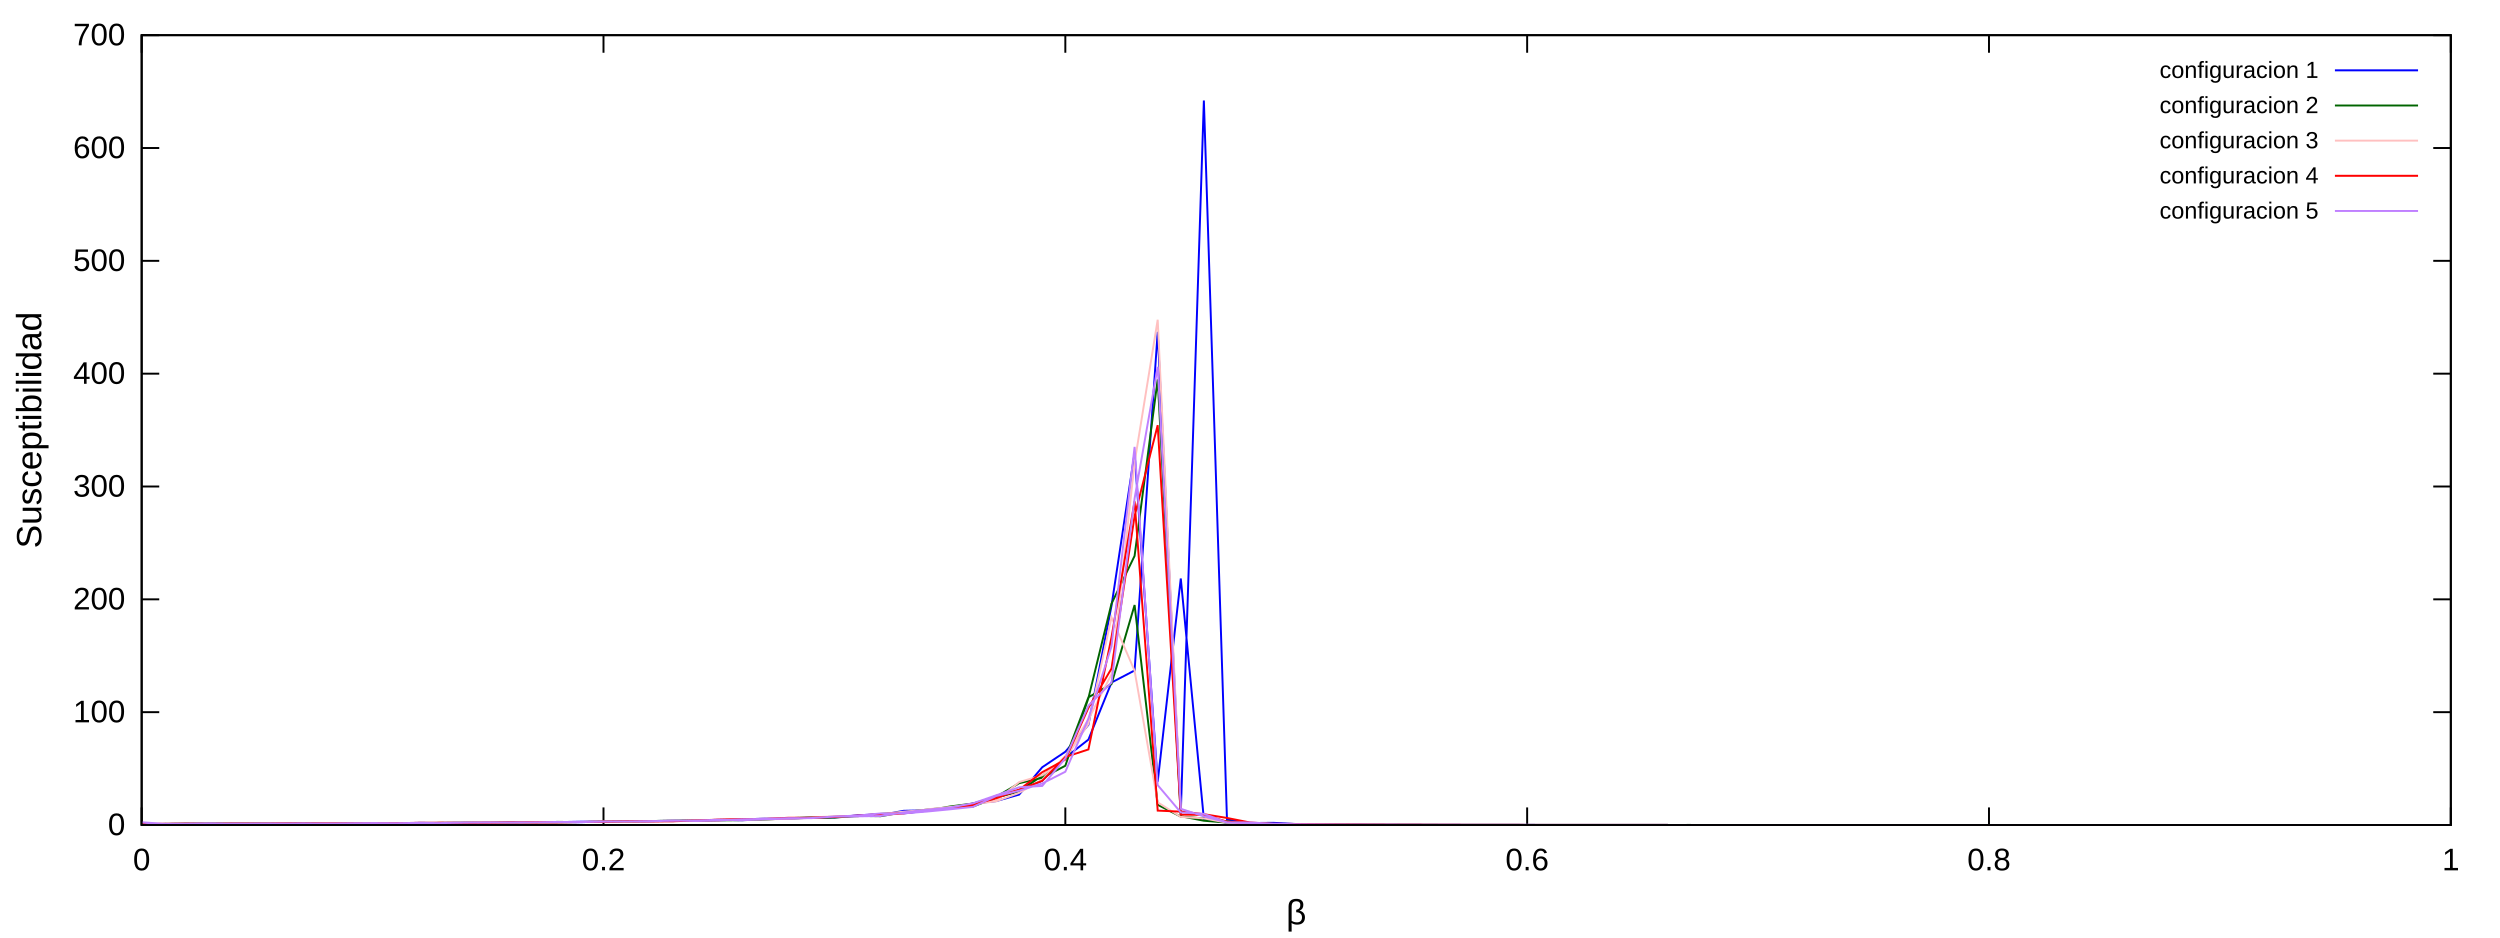
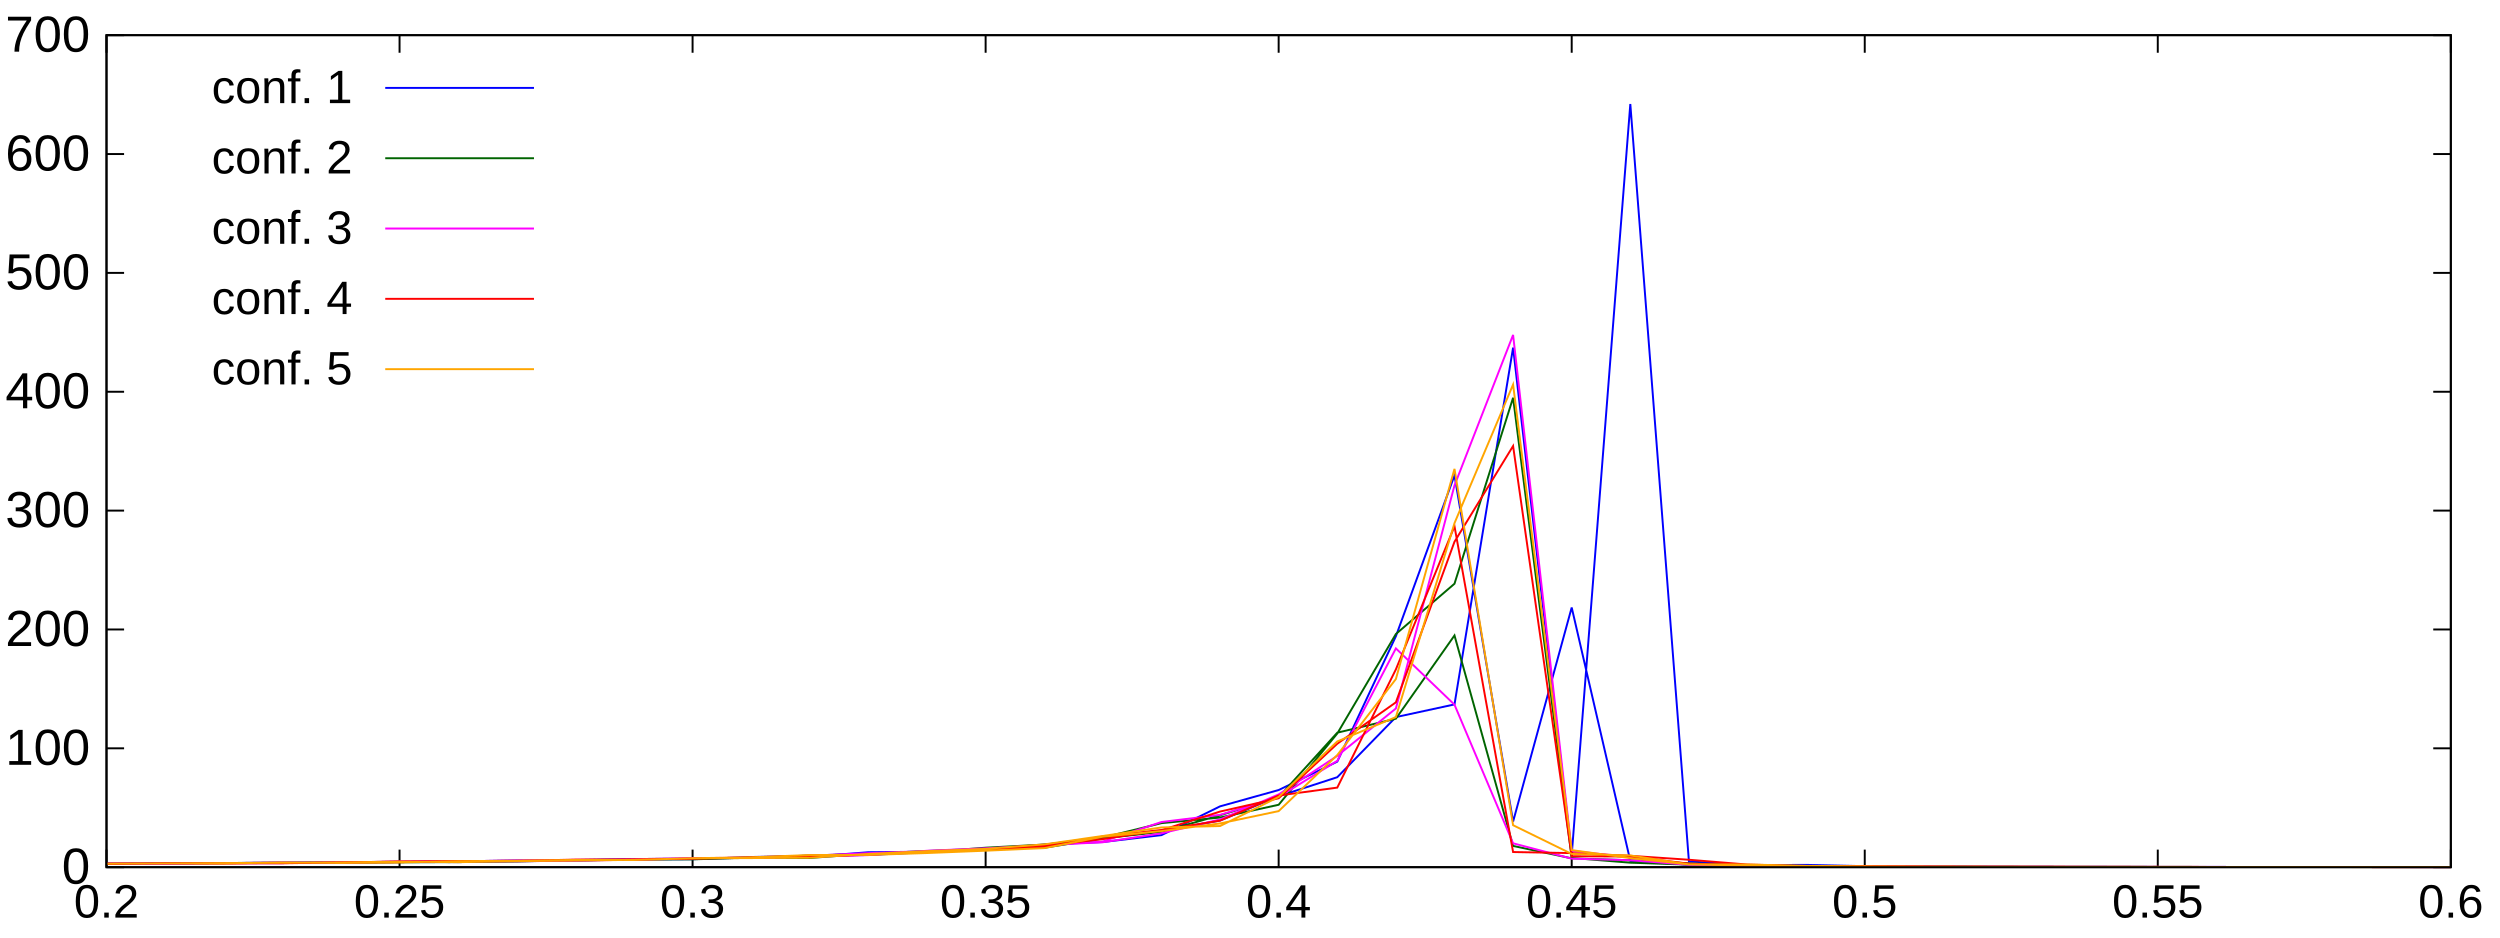
<svg xmlns="http://www.w3.org/2000/svg" xmlns:xlink="http://www.w3.org/1999/xlink" width="1280" height="480" viewBox="0 0 1280 480">
  <g id="gnuplot_canvas">
    <rect x="0" y="0" width="1280" height="480" fill="none" />
    <defs>
      <circle id="gpDot" r="0.5" stroke-width="0.5" stroke="currentColor" />
      <path id="gpPt0" stroke-width="0.222" stroke="currentColor" d="M-1,0 h2 M0,-1 v2" />
      <path id="gpPt1" stroke-width="0.222" stroke="currentColor" d="M-1,-1 L1,1 M1,-1 L-1,1" />
      <path id="gpPt2" stroke-width="0.222" stroke="currentColor" d="M-1,0 L1,0 M0,-1 L0,1 M-1,-1 L1,1 M-1,1 L1,-1" />
      <rect id="gpPt3" stroke-width="0.222" stroke="currentColor" x="-1" y="-1" width="2" height="2" />
      <rect id="gpPt4" stroke-width="0.222" stroke="currentColor" fill="currentColor" x="-1" y="-1" width="2" height="2" />
      <circle id="gpPt5" stroke-width="0.222" stroke="currentColor" cx="0" cy="0" r="1" />
      <use xlink:href="#gpPt5" id="gpPt6" fill="currentColor" stroke="none" />
      <path id="gpPt7" stroke-width="0.222" stroke="currentColor" d="M0,-1.33 L-1.33,0.67 L1.33,0.67 z" />
      <use xlink:href="#gpPt7" id="gpPt8" fill="currentColor" stroke="none" />
      <use xlink:href="#gpPt7" id="gpPt9" stroke="currentColor" transform="rotate(180)" />
      <use xlink:href="#gpPt9" id="gpPt10" fill="currentColor" stroke="none" />
      <use xlink:href="#gpPt3" id="gpPt11" stroke="currentColor" transform="rotate(45)" />
      <use xlink:href="#gpPt11" id="gpPt12" fill="currentColor" stroke="none" />
      <path id="gpPt13" stroke-width="0.222" stroke="currentColor" d="M0,1.330 L1.265,0.411 L0.782,-1.067 L-0.782,-1.076 L-1.265,0.411 z" />
      <use xlink:href="#gpPt13" id="gpPt14" fill="currentColor" stroke="none" />
      <filter id="textbox" filterUnits="objectBoundingBox" x="0" y="0" height="1" width="1">
        <feFlood flood-color="white" flood-opacity="1" result="bgnd" />
        <feComposite in="SourceGraphic" in2="bgnd" operator="atop" />
      </filter>
      <filter id="greybox" filterUnits="objectBoundingBox" x="0" y="0" height="1" width="1">
        <feFlood flood-color="lightgrey" flood-opacity="1" result="grey" />
        <feComposite in="SourceGraphic" in2="grey" operator="atop" />
      </filter>
    </defs>
    <g fill="none" color="white" stroke="currentColor" stroke-width="1.00" stroke-linecap="butt" stroke-linejoin="miter">
</g>
    <g fill="none" color="black" stroke="currentColor" stroke-width="1.00" stroke-linecap="butt" stroke-linejoin="miter">
-       <path stroke="black" d="M72.53,422.40 L81.53,422.40 M1254.82,422.40 L1245.82,422.40  " />
-       <g transform="translate(64.14,427.60)" stroke="none" fill="black" font-family="Arial" font-size="16.00" text-anchor="end">
+       <path stroke="black" d="M54.53,444.00 L63.53,444.00 M1254.82,444.00 L1245.82,444.00  " />
+       <g transform="translate(46.14,452.45)" stroke="none" fill="black" font-family="Arial" font-size="26.00" text-anchor="end">
        <text>
          <tspan font-family="Arial"> 0</tspan>
        </text>
      </g>
    </g>
    <g fill="none" color="black" stroke="currentColor" stroke-width="1.00" stroke-linecap="butt" stroke-linejoin="miter">
-       <path stroke="black" d="M72.53,364.63 L81.53,364.63 M1254.82,364.63 L1245.82,364.63  " />
-       <g transform="translate(64.14,369.83)" stroke="none" fill="black" font-family="Arial" font-size="16.00" text-anchor="end">
+       <path stroke="black" d="M54.53,383.14 L63.53,383.14 M1254.82,383.14 L1245.82,383.14  " />
+       <g transform="translate(46.14,391.59)" stroke="none" fill="black" font-family="Arial" font-size="26.00" text-anchor="end">
        <text>
          <tspan font-family="Arial"> 100</tspan>
        </text>
      </g>
    </g>
    <g fill="none" color="black" stroke="currentColor" stroke-width="1.00" stroke-linecap="butt" stroke-linejoin="miter">
-       <path stroke="black" d="M72.53,306.86 L81.53,306.86 M1254.82,306.86 L1245.82,306.86  " />
-       <g transform="translate(64.14,312.06)" stroke="none" fill="black" font-family="Arial" font-size="16.00" text-anchor="end">
+       <path stroke="black" d="M54.53,322.29 L63.53,322.29 M1254.82,322.29 L1245.82,322.29  " />
+       <g transform="translate(46.14,330.74)" stroke="none" fill="black" font-family="Arial" font-size="26.00" text-anchor="end">
        <text>
          <tspan font-family="Arial"> 200</tspan>
        </text>
      </g>
    </g>
    <g fill="none" color="black" stroke="currentColor" stroke-width="1.00" stroke-linecap="butt" stroke-linejoin="miter">
-       <path stroke="black" d="M72.53,249.09 L81.53,249.09 M1254.82,249.09 L1245.82,249.09  " />
-       <g transform="translate(64.14,254.29)" stroke="none" fill="black" font-family="Arial" font-size="16.00" text-anchor="end">
+       <path stroke="black" d="M54.53,261.43 L63.53,261.43 M1254.82,261.43 L1245.82,261.43  " />
+       <g transform="translate(46.14,269.88)" stroke="none" fill="black" font-family="Arial" font-size="26.00" text-anchor="end">
        <text>
          <tspan font-family="Arial"> 300</tspan>
        </text>
      </g>
    </g>
    <g fill="none" color="black" stroke="currentColor" stroke-width="1.00" stroke-linecap="butt" stroke-linejoin="miter">
-       <path stroke="black" d="M72.53,191.32 L81.53,191.32 M1254.82,191.32 L1245.82,191.32  " />
-       <g transform="translate(64.14,196.52)" stroke="none" fill="black" font-family="Arial" font-size="16.00" text-anchor="end">
+       <path stroke="black" d="M54.53,200.58 L63.53,200.58 M1254.82,200.58 L1245.82,200.58  " />
+       <g transform="translate(46.14,209.03)" stroke="none" fill="black" font-family="Arial" font-size="26.00" text-anchor="end">
        <text>
          <tspan font-family="Arial"> 400</tspan>
        </text>
      </g>
    </g>
    <g fill="none" color="black" stroke="currentColor" stroke-width="1.00" stroke-linecap="butt" stroke-linejoin="miter">
-       <path stroke="black" d="M72.53,133.55 L81.53,133.55 M1254.82,133.55 L1245.82,133.55  " />
-       <g transform="translate(64.14,138.75)" stroke="none" fill="black" font-family="Arial" font-size="16.00" text-anchor="end">
+       <path stroke="black" d="M54.53,139.72 L63.53,139.72 M1254.82,139.72 L1245.82,139.72  " />
+       <g transform="translate(46.14,148.17)" stroke="none" fill="black" font-family="Arial" font-size="26.00" text-anchor="end">
        <text>
          <tspan font-family="Arial"> 500</tspan>
        </text>
      </g>
    </g>
    <g fill="none" color="black" stroke="currentColor" stroke-width="1.00" stroke-linecap="butt" stroke-linejoin="miter">
-       <path stroke="black" d="M72.53,75.78 L81.53,75.78 M1254.82,75.78 L1245.82,75.78  " />
-       <g transform="translate(64.14,80.98)" stroke="none" fill="black" font-family="Arial" font-size="16.00" text-anchor="end">
+       <path stroke="black" d="M54.53,78.87 L63.53,78.87 M1254.82,78.87 L1245.82,78.87  " />
+       <g transform="translate(46.14,87.32)" stroke="none" fill="black" font-family="Arial" font-size="26.00" text-anchor="end">
        <text>
          <tspan font-family="Arial"> 600</tspan>
        </text>
      </g>
    </g>
    <g fill="none" color="black" stroke="currentColor" stroke-width="1.00" stroke-linecap="butt" stroke-linejoin="miter">
-       <path stroke="black" d="M72.53,18.01 L81.53,18.01 M1254.82,18.01 L1245.82,18.01  " />
-       <g transform="translate(64.14,23.21)" stroke="none" fill="black" font-family="Arial" font-size="16.00" text-anchor="end">
+       <path stroke="black" d="M54.53,18.01 L63.53,18.01 M1254.82,18.01 L1245.82,18.01  " />
+       <g transform="translate(46.14,26.46)" stroke="none" fill="black" font-family="Arial" font-size="26.00" text-anchor="end">
        <text>
          <tspan font-family="Arial"> 700</tspan>
        </text>
      </g>
    </g>
    <g fill="none" color="black" stroke="currentColor" stroke-width="1.00" stroke-linecap="butt" stroke-linejoin="miter">
-       <path stroke="black" d="M72.53,422.40 L72.53,413.40 M72.53,18.01 L72.53,27.01  " />
-       <g transform="translate(72.53,445.60)" stroke="none" fill="black" font-family="Arial" font-size="16.00" text-anchor="middle">
-         <text>
-           <tspan font-family="Arial"> 0</tspan>
-         </text>
-       </g>
-     </g>
-     <g fill="none" color="black" stroke="currentColor" stroke-width="1.00" stroke-linecap="butt" stroke-linejoin="miter">
-       <path stroke="black" d="M308.99,422.40 L308.99,413.40 M308.99,18.01 L308.99,27.01  " />
-       <g transform="translate(308.99,445.60)" stroke="none" fill="black" font-family="Arial" font-size="16.00" text-anchor="middle">
+       <path stroke="black" d="M54.53,444.00 L54.53,435.00 M54.53,18.01 L54.53,27.01  " />
+       <g transform="translate(54.53,469.80)" stroke="none" fill="black" font-family="Arial" font-size="24.00" text-anchor="middle">
        <text>
          <tspan font-family="Arial"> 0.2</tspan>
        </text>
      </g>
    </g>
    <g fill="none" color="black" stroke="currentColor" stroke-width="1.00" stroke-linecap="butt" stroke-linejoin="miter">
-       <path stroke="black" d="M545.45,422.40 L545.45,413.40 M545.45,18.01 L545.45,27.01  " />
-       <g transform="translate(545.45,445.60)" stroke="none" fill="black" font-family="Arial" font-size="16.00" text-anchor="middle">
+       <path stroke="black" d="M204.57,444.00 L204.57,435.00 M204.57,18.01 L204.57,27.01  " />
+       <g transform="translate(204.57,469.80)" stroke="none" fill="black" font-family="Arial" font-size="24.00" text-anchor="middle">
+         <text>
+           <tspan font-family="Arial"> 0.25</tspan>
+         </text>
+       </g>
+     </g>
+     <g fill="none" color="black" stroke="currentColor" stroke-width="1.00" stroke-linecap="butt" stroke-linejoin="miter">
+       <path stroke="black" d="M354.60,444.00 L354.60,435.00 M354.60,18.01 L354.60,27.01  " />
+       <g transform="translate(354.60,469.80)" stroke="none" fill="black" font-family="Arial" font-size="24.00" text-anchor="middle">
+         <text>
+           <tspan font-family="Arial"> 0.3</tspan>
+         </text>
+       </g>
+     </g>
+     <g fill="none" color="black" stroke="currentColor" stroke-width="1.00" stroke-linecap="butt" stroke-linejoin="miter">
+       <path stroke="black" d="M504.64,444.00 L504.64,435.00 M504.64,18.01 L504.64,27.01  " />
+       <g transform="translate(504.64,469.80)" stroke="none" fill="black" font-family="Arial" font-size="24.00" text-anchor="middle">
+         <text>
+           <tspan font-family="Arial"> 0.35</tspan>
+         </text>
+       </g>
+     </g>
+     <g fill="none" color="black" stroke="currentColor" stroke-width="1.00" stroke-linecap="butt" stroke-linejoin="miter">
+       <path stroke="black" d="M654.67,444.00 L654.67,435.00 M654.67,18.01 L654.67,27.01  " />
+       <g transform="translate(654.67,469.80)" stroke="none" fill="black" font-family="Arial" font-size="24.00" text-anchor="middle">
        <text>
          <tspan font-family="Arial"> 0.4</tspan>
        </text>
      </g>
    </g>
    <g fill="none" color="black" stroke="currentColor" stroke-width="1.00" stroke-linecap="butt" stroke-linejoin="miter">
-       <path stroke="black" d="M781.90,422.40 L781.90,413.40 M781.90,18.01 L781.90,27.01  " />
-       <g transform="translate(781.90,445.60)" stroke="none" fill="black" font-family="Arial" font-size="16.00" text-anchor="middle">
+       <path stroke="black" d="M804.71,444.00 L804.71,435.00 M804.71,18.01 L804.71,27.01  " />
+       <g transform="translate(804.71,469.80)" stroke="none" fill="black" font-family="Arial" font-size="24.00" text-anchor="middle">
+         <text>
+           <tspan font-family="Arial"> 0.45</tspan>
+         </text>
+       </g>
+     </g>
+     <g fill="none" color="black" stroke="currentColor" stroke-width="1.00" stroke-linecap="butt" stroke-linejoin="miter">
+       <path stroke="black" d="M954.75,444.00 L954.75,435.00 M954.75,18.01 L954.75,27.01  " />
+       <g transform="translate(954.75,469.80)" stroke="none" fill="black" font-family="Arial" font-size="24.00" text-anchor="middle">
+         <text>
+           <tspan font-family="Arial"> 0.5</tspan>
+         </text>
+       </g>
+     </g>
+     <g fill="none" color="black" stroke="currentColor" stroke-width="1.00" stroke-linecap="butt" stroke-linejoin="miter">
+       <path stroke="black" d="M1104.78,444.00 L1104.78,435.00 M1104.78,18.01 L1104.78,27.01  " />
+       <g transform="translate(1104.78,469.80)" stroke="none" fill="black" font-family="Arial" font-size="24.00" text-anchor="middle">
+         <text>
+           <tspan font-family="Arial"> 0.55</tspan>
+         </text>
+       </g>
+     </g>
+     <g fill="none" color="black" stroke="currentColor" stroke-width="1.00" stroke-linecap="butt" stroke-linejoin="miter">
+       <path stroke="black" d="M1254.82,444.00 L1254.82,435.00 M1254.82,18.01 L1254.82,27.01  " />
+       <g transform="translate(1254.82,469.80)" stroke="none" fill="black" font-family="Arial" font-size="24.00" text-anchor="middle">
        <text>
          <tspan font-family="Arial"> 0.6</tspan>
        </text>
      </g>
    </g>
    <g fill="none" color="black" stroke="currentColor" stroke-width="1.00" stroke-linecap="butt" stroke-linejoin="miter">
-       <path stroke="black" d="M1018.36,422.40 L1018.36,413.40 M1018.36,18.01 L1018.36,27.01  " />
-       <g transform="translate(1018.36,445.60)" stroke="none" fill="black" font-family="Arial" font-size="16.00" text-anchor="middle">
-         <text>
-           <tspan font-family="Arial"> 0.8</tspan>
-         </text>
-       </g>
-     </g>
-     <g fill="none" color="black" stroke="currentColor" stroke-width="1.00" stroke-linecap="butt" stroke-linejoin="miter">
-       <path stroke="black" d="M1254.82,422.40 L1254.82,413.40 M1254.82,18.01 L1254.82,27.01  " />
-       <g transform="translate(1254.82,445.60)" stroke="none" fill="black" font-family="Arial" font-size="16.00" text-anchor="middle">
-         <text>
-           <tspan font-family="Arial"> 1</tspan>
-         </text>
-       </g>
-     </g>
-     <g fill="none" color="black" stroke="currentColor" stroke-width="1.00" stroke-linecap="butt" stroke-linejoin="miter">
- </g>
-     <g fill="none" color="black" stroke="currentColor" stroke-width="1.00" stroke-linecap="butt" stroke-linejoin="miter">
-       <path stroke="black" d="M72.53,18.01 L72.53,422.40 L1254.82,422.40 L1254.82,18.01 L72.53,18.01 Z  " />
-     </g>
-     <g fill="none" color="black" stroke="currentColor" stroke-width="1.00" stroke-linecap="butt" stroke-linejoin="miter">
-       <g transform="translate(21.13,220.21) rotate(270)" stroke="none" fill="black" font-family="Arial" font-size="18.00" text-anchor="middle">
-         <text>
-           <tspan font-family="Arial">Susceptibilidad</tspan>
-         </text>
-       </g>
-     </g>
-     <g fill="none" color="black" stroke="currentColor" stroke-width="1.00" stroke-linecap="butt" stroke-linejoin="miter">
-       <g transform="translate(663.67,473.25)" stroke="none" fill="black" font-family="Arial" font-size="18.00" text-anchor="middle">
-         <text>
-           <tspan font-family="Arial">β</tspan>
-         </text>
-       </g>
+ </g>
+     <g fill="none" color="black" stroke="currentColor" stroke-width="1.00" stroke-linecap="butt" stroke-linejoin="miter">
+       <path stroke="black" d="M54.53,18.01 L54.53,444.00 L1254.82,444.00 L1254.82,18.01 L54.53,18.01 Z  " />
    </g>
    <g fill="none" color="black" stroke="currentColor" stroke-width="1.00" stroke-linecap="butt" stroke-linejoin="miter">
</g>
    <g id="gnuplot_plot_1">
      <g fill="none" color="black" stroke="currentColor" stroke-width="1.00" stroke-linecap="butt" stroke-linejoin="miter">
-         <g transform="translate(1187.09,39.91)" stroke="none" fill="black" font-family="Arial" font-size="12.00" text-anchor="end">
-           <text>
-             <tspan font-family="Arial">configuracion 1</tspan>
-           </text>
-         </g>
-       </g>
-       <g fill="none" color="black" stroke="currentColor" stroke-width="1.00" stroke-linecap="butt" stroke-linejoin="miter">
-         <path stroke="rgb(  0,   0, 255)" d="M1195.48,36.01 L1238.04,36.01 M72.53,422.17 L84.35,421.84 L96.18,421.78 L108.00,421.67 L119.82,421.71 L131.64,421.74   L143.47,421.69 L155.29,421.64 L167.11,421.63 L178.94,421.61 L190.76,421.46 L202.58,421.43 L214.40,421.39 L226.23,421.42   L238.05,421.24 L249.87,421.28 L261.70,421.16 L273.52,421.12 L285.34,420.93 L297.17,420.73 L308.99,420.64 L320.81,420.53   L332.63,420.39 L344.46,420.21 L356.28,420.15 L368.10,419.75 L379.93,419.60 L391.75,419.10 L403.57,419.19 L415.39,418.51   L427.22,418.51 L439.04,417.72 L450.86,417.33 L462.69,415.13 L474.51,414.87 L486.33,413.60 L498.15,411.42 L509.98,410.17   L521.80,406.83 L533.62,392.83 L545.45,384.89 L557.27,371.09 L569.09,310.16 L580.91,231.96 L592.74,400.24 L604.56,296.18   L616.38,419.36 L628.21,421.18 L640.03,421.40 L651.85,421.28 L663.68,421.90 L675.50,422.07 L687.32,422.13 L699.14,422.16   L710.97,422.26 L722.79,422.26 L734.61,422.29 L746.44,422.31 L758.26,422.32 L770.08,422.31 L781.90,422.33 L793.73,422.35   L805.55,422.36 L817.37,422.37 L829.20,422.37 L841.02,422.37 L852.84,422.37 L864.66,422.38 L876.49,422.38 L888.31,422.38   L900.13,422.38 L911.96,422.39 L923.78,422.39 L935.60,422.39 L947.42,422.39 L959.25,422.39 L971.07,422.39 L982.89,422.39   L994.72,422.39 L1006.54,422.39 L1018.36,422.39 L1030.18,422.39 L1042.01,422.40 L1053.83,422.40 L1065.65,422.40 L1077.48,422.40   L1089.30,422.40 L1101.12,422.40 L1112.95,422.40 L1124.77,422.40 L1136.59,422.40 L1148.41,422.40 L1160.24,422.40 L1172.06,422.40   L1183.88,422.40 L1195.71,422.40 L1207.53,422.40 L1219.35,422.40 L1231.17,422.40 L1243.00,422.40 L1254.82,422.40 L1243.00,422.40   L1231.17,422.40 L1219.35,422.40 L1207.53,422.40 L1195.71,422.40 L1183.88,422.40 L1172.06,422.40 L1160.24,422.40 L1148.41,422.40   L1136.59,422.40 L1124.77,422.40 L1112.95,422.40 L1101.12,422.40 L1089.30,422.40 L1077.48,422.40 L1065.65,422.40 L1053.83,422.40   L1042.01,422.40 L1030.18,422.40 L1018.36,422.39 L1006.54,422.39 L994.72,422.39 L982.89,422.39 L971.07,422.39 L959.25,422.39   L947.42,422.39 L935.60,422.39 L923.78,422.39 L911.96,422.39 L900.13,422.38 L888.31,422.38 L876.49,422.38 L864.66,422.38   L852.84,422.37 L841.02,422.37 L829.20,422.37 L817.37,422.36 L805.55,422.36 L793.73,422.35 L781.90,422.34 L770.08,422.34   L758.26,422.33 L746.44,422.30 L734.61,422.28 L722.79,422.26 L710.97,422.21 L699.14,422.21 L687.32,422.13 L675.50,422.04   L663.68,421.96 L651.85,421.85 L640.03,421.41 L628.21,419.58 L616.38,51.47 L604.56,416.52 L592.74,169.88 L580.91,343.28   L569.09,349.45 L557.27,378.67 L545.45,387.91 L533.62,399.69 L521.80,404.87 L509.98,408.30 L498.15,411.96 L486.33,413.38   L474.51,415.09 L462.69,416.47 L450.86,416.86 L439.04,417.45 L427.22,418.53 L415.39,418.60 L403.57,419.01 L391.75,419.34   L379.93,419.94 L368.10,419.75 L356.28,420.00 L344.46,420.41 L332.63,420.41 L320.81,420.60 L308.99,420.62 L297.17,420.96   L285.34,420.99 L273.52,421.07 L261.70,421.26 L249.87,421.27 L238.05,421.23 L226.23,421.32 L214.40,421.31 L202.58,421.53   L190.76,421.53 L178.94,421.58 L167.11,421.59 L155.29,421.73 L143.47,421.73 L131.64,421.70 L119.82,421.68 L108.00,421.72   L96.18,421.95 L84.35,421.82 L72.53,422.32  " />
+         <g transform="translate(180.45,52.81)" stroke="none" fill="black" font-family="Arial" font-size="24.00" text-anchor="end">
+           <text>
+             <tspan font-family="Arial">conf. 1</tspan>
+           </text>
+         </g>
+       </g>
+       <g fill="none" color="black" stroke="currentColor" stroke-width="1.00" stroke-linecap="butt" stroke-linejoin="miter">
+         <path stroke="rgb(  0,   0, 255)" d="M197.24,45.01 L273.40,45.01 M54.53,442.15 L84.54,442.03 L114.54,441.89 L144.55,441.69 L174.56,441.63 L204.57,441.21   L234.57,441.05 L264.58,440.52 L294.59,440.62 L324.60,439.90 L354.60,439.91 L384.61,439.07 L414.62,438.66 L444.62,436.34   L474.63,436.07 L504.64,434.72 L534.65,432.44 L564.65,431.12 L594.66,427.59 L624.67,412.85 L654.68,404.49 L684.68,389.95   L714.69,325.77 L744.70,243.39 L774.70,420.66 L804.71,311.04 L834.72,440.79 L864.73,442.72 L894.73,442.95 L924.74,442.82   L954.75,443.47 L984.75,443.65 L1014.76,443.72 L1044.77,443.75 L1074.78,443.85 L1104.78,443.86 L1134.79,443.88 L1164.80,443.90   L1194.81,443.91 L1224.81,443.91 L1254.82,443.93 M1254.82,443.94 L1224.81,443.93 L1194.81,443.93 L1164.80,443.90 L1134.79,443.87   L1104.78,443.85 L1074.78,443.80 L1044.77,443.80 L1014.76,443.72 L984.75,443.62 L954.75,443.54 L924.74,443.42 L894.73,442.96   L864.73,441.03 L834.72,53.25 L804.71,437.80 L774.70,177.99 L744.70,360.66 L714.69,367.15 L684.68,397.93 L654.68,407.67   L624.67,420.08 L594.66,425.54 L564.65,429.15 L534.65,433.00 L504.64,434.49 L474.63,436.30 L444.62,437.76 L414.62,438.16   L384.61,438.79 L354.60,439.93 L324.60,439.99 L294.59,440.43 L264.58,440.77 L234.57,441.41 L204.57,441.20 L174.56,441.47   L144.55,441.90 L114.54,441.90 L84.54,442.11 L54.53,442.12  " />
      </g>
    </g>
    <g id="gnuplot_plot_2">
      <g fill="none" color="black" stroke="currentColor" stroke-width="1.00" stroke-linecap="butt" stroke-linejoin="miter">
-         <g transform="translate(1187.09,57.91)" stroke="none" fill="black" font-family="Arial" font-size="12.00" text-anchor="end">
-           <text>
-             <tspan font-family="Arial">configuracion 2</tspan>
-           </text>
-         </g>
-       </g>
-       <g fill="none" color="black" stroke="currentColor" stroke-width="1.00" stroke-linecap="butt" stroke-linejoin="miter">
-         <path stroke="rgb(  0, 100,   0)" d="M1195.48,54.01 L1238.04,54.01 M72.53,422.38 L84.35,421.88 L96.18,421.90 L108.00,421.87 L119.82,421.72 L131.64,421.60   L143.47,421.72 L155.29,421.61 L167.11,421.62 L178.94,421.47 L190.76,421.53 L202.58,421.45 L214.40,421.44 L226.23,421.33   L238.05,421.25 L249.87,421.25 L261.70,421.20 L273.52,421.01 L285.34,421.00 L297.17,420.87 L308.99,420.79 L320.81,420.55   L332.63,420.43 L344.46,420.22 L356.28,420.28 L368.10,420.04 L379.93,419.92 L391.75,419.66 L403.57,418.93 L415.39,418.45   L427.22,418.21 L439.04,417.90 L450.86,416.72 L462.69,415.88 L474.51,414.53 L486.33,413.32 L498.15,412.96 L509.98,408.43   L521.80,405.19 L533.62,397.17 L545.45,388.36 L557.27,357.03 L569.09,350.22 L580.91,309.77 L592.74,412.06 L604.56,418.11   L616.38,419.03 L628.21,420.54 L640.03,421.43 L651.85,421.85 L663.68,421.97 L675.50,422.09 L687.32,422.15 L699.14,422.21   L710.97,422.24 L722.79,422.24 L734.61,422.31 L746.44,422.31 L758.26,422.32 L770.08,422.33 L781.90,422.34 L793.73,422.35   L805.55,422.35 L817.37,422.36 L829.20,422.37 L841.02,422.37 L852.84,422.38 L864.66,422.37 L876.49,422.38 L888.31,422.38   L900.13,422.38 L911.96,422.39 L923.78,422.39 L935.60,422.39 L947.42,422.39 L959.25,422.39 L971.07,422.39 L982.89,422.39   L994.72,422.39 L1006.54,422.39 L1018.36,422.39 L1030.18,422.39 L1042.01,422.40 L1053.83,422.40 L1065.65,422.40 L1077.48,422.40   L1089.30,422.40 L1101.12,422.40 L1112.95,422.40 L1124.77,422.40 L1136.59,422.40 L1148.41,422.40 L1160.24,422.40 L1172.06,422.40   L1183.88,422.40 L1195.71,422.40 L1207.53,422.40 L1219.35,422.40 L1231.17,422.40 L1243.00,422.40 L1254.82,422.40 L1243.00,422.40   L1231.17,422.40 L1219.35,422.40 L1207.53,422.40 L1195.71,422.40 L1183.88,422.40 L1172.06,422.40 L1160.24,422.40 L1148.41,422.40   L1136.59,422.40 L1124.77,422.40 L1112.95,422.40 L1101.12,422.40 L1089.30,422.40 L1077.48,422.40 L1065.65,422.40 L1053.83,422.40   L1042.01,422.39 L1030.18,422.39 L1018.36,422.39 L1006.54,422.39 L994.72,422.39 L982.89,422.39 L971.07,422.39 L959.25,422.39   L947.42,422.39 L935.60,422.39 L923.78,422.39 L911.96,422.39 L900.13,422.39 L888.31,422.38 L876.49,422.38 L864.66,422.38   L852.84,422.37 L841.02,422.37 L829.20,422.37 L817.37,422.36 L805.55,422.36 L793.73,422.35 L781.90,422.34 L770.08,422.34   L758.26,422.32 L746.44,422.32 L734.61,422.30 L722.79,422.26 L710.97,422.25 L699.14,422.23 L687.32,422.14 L675.50,422.05   L663.68,422.04 L651.85,421.88 L640.03,421.52 L628.21,421.16 L616.38,420.22 L604.56,417.90 L592.74,194.24 L580.91,284.62   L569.09,309.07 L557.27,357.44 L545.45,392.06 L533.62,398.28 L521.80,401.00 L509.98,408.01 L498.15,411.40 L486.33,412.93   L474.51,415.06 L462.69,415.87 L450.86,417.90 L439.04,417.73 L427.22,418.60 L415.39,418.64 L403.57,419.20 L391.75,419.40   L379.93,419.88 L368.10,419.91 L356.28,420.07 L344.46,420.15 L332.63,420.40 L320.81,420.59 L308.99,420.71 L297.17,420.88   L285.34,420.82 L273.52,421.14 L261.70,421.11 L249.87,421.30 L238.05,421.34 L226.23,421.31 L214.40,421.48 L202.58,421.38   L190.76,421.55 L178.94,421.55 L167.11,421.53 L155.29,421.63 L143.47,421.74 L131.64,421.76 L119.82,421.70 L108.00,421.70   L96.18,421.69 L84.35,421.86 L72.53,422.36  " />
+         <g transform="translate(180.45,88.81)" stroke="none" fill="black" font-family="Arial" font-size="24.00" text-anchor="end">
+           <text>
+             <tspan font-family="Arial">conf. 2</tspan>
+           </text>
+         </g>
+       </g>
+       <g fill="none" color="black" stroke="currentColor" stroke-width="1.00" stroke-linecap="butt" stroke-linejoin="miter">
+         <path stroke="rgb(  0, 100,   0)" d="M197.24,81.01 L273.40,81.01 M54.53,442.30 L84.54,442.05 L114.54,441.92 L144.55,441.70 L174.56,441.76 L204.57,441.52   L234.57,441.39 L264.58,441.12 L294.59,440.34 L324.60,439.84 L354.60,439.58 L384.61,439.26 L414.62,438.01 L444.62,437.13   L474.63,435.71 L504.64,434.44 L534.65,434.06 L564.65,429.29 L594.66,425.87 L624.67,417.43 L654.68,408.14 L684.68,375.14   L714.69,367.97 L744.70,325.35 L774.70,433.11 L804.71,439.48 L834.72,440.45 L864.73,442.04 L894.73,442.98 L924.74,443.42   L954.75,443.55 L984.75,443.68 L1014.76,443.74 L1044.77,443.80 L1074.78,443.83 L1104.78,443.84 L1134.79,443.90 L1164.80,443.91   L1194.81,443.92 L1224.81,443.93 L1254.82,443.94 L1224.81,443.94 L1194.81,443.92 L1164.80,443.91 L1134.79,443.90 L1104.78,443.85   L1074.78,443.84 L1044.77,443.82 L1014.76,443.73 L984.75,443.63 L954.75,443.62 L924.74,443.45 L894.73,443.07 L864.73,442.70   L834.72,441.70 L804.71,439.26 L774.70,203.65 L744.70,298.86 L714.69,324.62 L684.68,375.57 L654.68,412.04 L624.67,418.59   L594.66,421.45 L564.65,428.84 L534.65,432.41 L504.64,434.02 L474.63,436.27 L444.62,437.12 L414.62,439.26 L384.61,439.08   L354.60,439.99 L324.60,440.04 L294.59,440.63 L264.58,440.84 L234.57,441.35 L204.57,441.38 L174.56,441.54 L144.55,441.63   L114.54,441.89 L84.54,442.09 L54.53,442.22  " />
      </g>
    </g>
    <g id="gnuplot_plot_3">
      <g fill="none" color="black" stroke="currentColor" stroke-width="1.00" stroke-linecap="butt" stroke-linejoin="miter">
-         <g transform="translate(1187.09,75.91)" stroke="none" fill="black" font-family="Arial" font-size="12.00" text-anchor="end">
-           <text>
-             <tspan font-family="Arial">configuracion 3</tspan>
-           </text>
-         </g>
-       </g>
-       <g fill="none" color="black" stroke="currentColor" stroke-width="1.00" stroke-linecap="butt" stroke-linejoin="miter">
-         <path stroke="rgb(255, 192, 192)" d="M1195.48,72.01 L1238.04,72.01 M72.53,422.13 L84.35,421.84 L96.18,421.76 L108.00,421.70 L119.82,421.68 L131.64,421.66   L143.47,421.72 L155.29,421.72 L167.11,421.47 L178.94,421.60 L190.76,421.51 L202.58,421.50 L214.40,421.48 L226.23,421.39   L238.05,421.26 L249.87,421.35 L261.70,421.20 L273.52,421.24 L285.34,421.09 L297.17,420.91 L308.99,420.69 L320.81,420.73   L332.63,420.44 L344.46,420.14 L356.28,420.30 L368.10,419.61 L379.93,419.59 L391.75,419.10 L403.57,418.86 L415.39,418.54   L427.22,417.96 L439.04,417.82 L450.86,417.28 L462.69,416.53 L474.51,414.41 L486.33,413.22 L498.15,411.94 L509.98,409.89   L521.80,400.44 L533.62,396.95 L545.45,388.27 L557.27,370.71 L569.09,316.07 L580.91,343.43 L592.74,410.79 L604.56,418.25   L616.38,419.01 L628.21,421.21 L640.03,421.68 L651.85,421.89 L663.68,421.87 L675.50,422.02 L687.32,422.20 L699.14,422.18   L710.97,422.24 L722.79,422.27 L734.61,422.28 L746.44,422.31 L758.26,422.33 L770.08,422.34 L781.90,422.34 L793.73,422.35   L805.55,422.35 L817.37,422.36 L829.20,422.37 L841.02,422.37 L852.84,422.37 L864.66,422.38 L876.49,422.38 L888.31,422.38   L900.13,422.38 L911.96,422.38 L923.78,422.39 L935.60,422.39 L947.42,422.39 L959.25,422.39 L971.07,422.39 L982.89,422.39   L994.72,422.39 L1006.54,422.39 L1018.36,422.40 L1030.18,422.39 L1042.01,422.40 L1053.83,422.40 L1065.65,422.40 L1077.48,422.40   L1089.30,422.40 L1101.12,422.40 L1112.95,422.40 L1124.77,422.40 L1136.59,422.40 L1148.41,422.40 L1160.24,422.40 L1172.06,422.40   L1183.88,422.40 L1195.71,422.40 L1207.53,422.40 L1219.35,422.40 L1231.17,422.40 L1243.00,422.40 L1254.82,422.40 L1243.00,422.40   L1231.17,422.40 L1219.35,422.40 L1207.53,422.40 L1195.71,422.40 L1183.88,422.40 L1172.06,422.40 L1160.24,422.40 L1148.41,422.40   L1136.59,422.40 L1124.77,422.40 L1112.95,422.40 L1101.12,422.40 L1089.30,422.40 L1077.48,422.40 L1065.65,422.40 L1053.83,422.40   L1042.01,422.40 L1030.18,422.40 L1018.36,422.39 L1006.54,422.39 L994.72,422.39 L982.89,422.39 L971.07,422.39 L959.25,422.39   L947.42,422.39 L935.60,422.39 L923.78,422.39 L911.96,422.38 L900.13,422.38 L888.31,422.38 L876.49,422.38 L864.66,422.38   L852.84,422.37 L841.02,422.37 L829.20,422.36 L817.37,422.36 L805.55,422.35 L793.73,422.35 L781.90,422.34 L770.08,422.33   L758.26,422.32 L746.44,422.32 L734.61,422.29 L722.79,422.25 L710.97,422.23 L699.14,422.20 L687.32,422.14 L675.50,422.11   L663.68,421.96 L651.85,421.92 L640.03,421.48 L628.21,421.22 L616.38,417.66 L604.56,414.42 L592.74,163.70 L580.91,236.85   L569.09,345.26 L557.27,368.29 L545.45,387.04 L533.62,399.20 L521.80,405.94 L509.98,410.29 L498.15,411.66 L486.33,413.26   L474.51,414.62 L462.69,415.58 L450.86,416.83 L439.04,417.92 L427.22,417.91 L415.39,418.75 L403.57,419.24 L391.75,419.54   L379.93,419.62 L368.10,419.90 L356.28,420.01 L344.46,420.42 L332.63,420.47 L320.81,420.66 L308.99,420.61 L297.17,420.92   L285.34,420.89 L273.52,420.94 L261.70,421.22 L249.87,421.22 L238.05,421.21 L226.23,421.24 L214.40,421.49 L202.58,421.51   L190.76,421.55 L178.94,421.63 L167.11,421.57 L155.29,421.72 L143.47,421.64 L131.64,421.70 L119.82,421.71 L108.00,421.77   L96.18,421.78 L84.35,421.91 L72.53,422.13  " />
+         <g transform="translate(180.45,124.81)" stroke="none" fill="black" font-family="Arial" font-size="24.00" text-anchor="end">
+           <text>
+             <tspan font-family="Arial">conf. 3</tspan>
+           </text>
+         </g>
+       </g>
+       <g fill="none" color="black" stroke="currentColor" stroke-width="1.00" stroke-linecap="butt" stroke-linejoin="miter">
+         <path stroke="rgb(255,   0, 255)" d="M197.24,117.01 L273.40,117.01 M54.53,442.20 L84.54,442.24 L114.54,441.94 L144.55,441.62 L174.56,441.79 L204.57,441.06   L234.57,441.04 L264.58,440.53 L294.59,440.27 L324.60,439.93 L354.60,439.33 L384.61,439.17 L414.62,438.61 L444.62,437.82   L474.63,435.59 L504.64,434.33 L534.65,432.98 L564.65,430.82 L594.66,420.87 L624.67,417.19 L654.68,408.05 L684.68,389.55   L714.69,331.99 L744.70,360.81 L774.70,431.77 L804.71,439.63 L834.72,440.43 L864.73,442.75 L894.73,443.24 L924.74,443.46   L954.75,443.44 L984.75,443.59 L1014.76,443.79 L1044.77,443.76 L1074.78,443.83 L1104.78,443.87 L1134.79,443.87 L1164.80,443.90   L1194.81,443.92 L1224.81,443.94 L1254.82,443.94 L1224.81,443.93 L1194.81,443.91 L1164.80,443.91 L1134.79,443.88 L1104.78,443.84   L1074.78,443.82 L1044.77,443.79 L1014.76,443.72 L984.75,443.70 L954.75,443.53 L924.74,443.49 L894.73,443.03 L864.73,442.75   L834.72,439.01 L804.71,435.60 L774.70,171.48 L744.70,248.54 L714.69,362.74 L684.68,387.00 L654.68,406.75 L624.67,419.56   L594.66,426.66 L564.65,431.24 L534.65,432.69 L504.64,434.37 L474.63,435.80 L444.62,436.81 L414.62,438.13 L384.61,439.28   L354.60,439.27 L324.60,440.16 L294.59,440.67 L264.58,440.98 L234.57,441.07 L204.57,441.37 L174.56,441.48 L144.55,441.92   L114.54,441.97 L84.54,442.17 L54.53,442.11  " />
      </g>
    </g>
    <g id="gnuplot_plot_4">
      <g fill="none" color="black" stroke="currentColor" stroke-width="1.00" stroke-linecap="butt" stroke-linejoin="miter">
-         <g transform="translate(1187.09,93.91)" stroke="none" fill="black" font-family="Arial" font-size="12.00" text-anchor="end">
-           <text>
-             <tspan font-family="Arial">configuracion 4</tspan>
-           </text>
-         </g>
-       </g>
-       <g fill="none" color="black" stroke="currentColor" stroke-width="1.00" stroke-linecap="butt" stroke-linejoin="miter">
-         <path stroke="rgb(255,   0,   0)" d="M1195.48,90.01 L1238.04,90.01 M72.53,422.32 L84.35,421.94 L96.18,421.82 L108.00,421.76 L119.82,421.84 L131.64,421.76   L143.47,421.59 L155.29,421.58 L167.11,421.57 L178.94,421.61 L190.76,421.50 L202.58,421.45 L214.40,421.35 L226.23,421.42   L238.05,421.27 L249.87,421.19 L261.70,421.09 L273.52,421.01 L285.34,420.97 L297.17,420.86 L308.99,420.69 L320.81,420.53   L332.63,420.62 L344.46,420.45 L356.28,420.08 L368.10,419.65 L379.93,419.40 L391.75,419.35 L403.57,418.70 L415.39,418.74   L427.22,418.25 L439.04,417.68 L450.86,417.22 L462.69,416.35 L474.51,414.87 L486.33,413.88 L498.15,412.41 L509.98,407.49   L521.80,404.30 L533.62,399.79 L545.45,387.57 L557.27,383.72 L569.09,326.27 L580.91,256.70 L592.74,415.03 L604.56,415.56   L616.38,416.86 L628.21,418.79 L640.03,421.12 L651.85,421.84 L663.68,421.98 L675.50,422.10 L687.32,422.19 L699.14,422.22   L710.97,422.25 L722.79,422.25 L734.61,422.29 L746.44,422.31 L758.26,422.32 L770.08,422.34 L781.90,422.34 L793.73,422.35   L805.55,422.35 L817.37,422.36 L829.20,422.37 L841.02,422.37 L852.84,422.37 L864.66,422.38 L876.49,422.38 L888.31,422.38   L900.13,422.38 L911.96,422.38 L923.78,422.39 L935.60,422.39 L947.42,422.39 L959.25,422.39 L971.07,422.39 L982.89,422.39   L994.72,422.39 L1006.54,422.39 L1018.36,422.39 L1030.18,422.39 L1042.01,422.40 L1053.83,422.40 L1065.65,422.40 L1077.48,422.40   L1089.30,422.40 L1101.12,422.40 L1112.95,422.40 L1124.77,422.40 L1136.59,422.40 L1148.41,422.40 L1160.24,422.40 L1172.06,422.40   L1183.88,422.40 L1195.71,422.40 L1207.53,422.40 L1219.35,422.40 L1231.17,422.40 L1243.00,422.40 L1254.82,422.40 L1243.00,422.40   L1231.17,422.40 L1219.35,422.40 L1207.53,422.40 L1195.71,422.40 L1183.88,422.40 L1172.06,422.40 L1160.24,422.40 L1148.41,422.40   L1136.59,422.40 L1124.77,422.40 L1112.95,422.40 L1101.12,422.40 L1089.30,422.40 L1077.48,422.40 L1065.65,422.40 L1053.83,422.40   L1042.01,422.40 L1030.18,422.39 L1018.36,422.39 L1006.54,422.39 L994.72,422.39 L982.89,422.39 L971.07,422.39 L959.25,422.39   L947.42,422.39 L935.60,422.39 L923.78,422.39 L911.96,422.39 L900.13,422.38 L888.31,422.38 L876.49,422.38 L864.66,422.38   L852.84,422.38 L841.02,422.37 L829.20,422.37 L817.37,422.36 L805.55,422.36 L793.73,422.35 L781.90,422.34 L770.08,422.32   L758.26,422.32 L746.44,422.30 L734.61,422.30 L722.79,422.26 L710.97,422.24 L699.14,422.20 L687.32,422.15 L675.50,422.08   L663.68,421.87 L651.85,421.80 L640.03,421.45 L628.21,420.68 L616.38,417.22 L604.56,417.08 L592.74,217.69 L580.91,264.22   L569.09,342.27 L557.27,362.40 L545.45,388.90 L533.62,395.36 L521.80,404.38 L509.98,408.73 L498.15,411.99 L486.33,413.88   L474.51,414.85 L462.69,416.39 L450.86,416.83 L439.04,417.60 L427.22,418.29 L415.39,418.65 L403.57,418.93 L391.75,419.34   L379.93,419.41 L368.10,419.95 L356.28,420.09 L344.46,420.50 L332.63,420.48 L320.81,420.47 L308.99,420.84 L297.17,420.87   L285.34,421.03 L273.52,421.07 L261.70,421.03 L249.87,421.24 L238.05,421.30 L226.23,421.24 L214.40,421.27 L202.58,421.48   L190.76,421.61 L178.94,421.52 L167.11,421.65 L155.29,421.61 L143.47,421.70 L131.64,421.68 L119.82,421.67 L108.00,421.78   L96.18,421.70 L84.35,421.78 L72.53,421.82  " />
+         <g transform="translate(180.45,160.81)" stroke="none" fill="black" font-family="Arial" font-size="24.00" text-anchor="end">
+           <text>
+             <tspan font-family="Arial">conf. 4</tspan>
+           </text>
+         </g>
+       </g>
+       <g fill="none" color="black" stroke="currentColor" stroke-width="1.00" stroke-linecap="butt" stroke-linejoin="miter">
+         <path stroke="rgb(255,   0,   0)" d="M197.24,153.01 L273.40,153.01 M54.53,442.20 L84.54,442.03 L114.54,442.13 L144.55,441.94 L174.56,441.56 L204.57,441.10   L234.57,440.84 L264.58,440.79 L294.59,440.11 L324.60,440.14 L354.60,439.62 L384.61,439.02 L414.62,438.55 L444.62,437.62   L474.63,436.07 L504.64,435.03 L534.65,433.47 L564.65,428.29 L594.66,424.93 L624.67,420.18 L654.68,407.31 L684.68,403.25   L714.69,342.73 L744.70,269.45 L774.70,436.24 L804.71,436.79 L834.72,438.17 L864.73,440.19 L894.73,442.65 L924.74,443.41   L954.75,443.56 L984.75,443.68 L1014.76,443.78 L1044.77,443.81 L1074.78,443.85 L1104.78,443.84 L1134.79,443.89 L1164.80,443.91   L1194.81,443.92 L1224.81,443.94 L1254.82,443.94 M1254.82,443.93 L1224.81,443.92 L1194.81,443.92 L1164.80,443.89 L1134.79,443.89   L1104.78,443.85 L1074.78,443.83 L1044.77,443.79 L1014.76,443.74 L984.75,443.66 L954.75,443.45 L924.74,443.37 L894.73,443.00   L864.73,442.19 L834.72,438.54 L804.71,438.39 L774.70,228.35 L744.70,277.37 L714.69,359.59 L684.68,380.80 L654.68,408.71   L624.67,415.52 L594.66,425.02 L564.65,429.60 L534.65,433.04 L504.64,435.03 L474.63,436.05 L444.62,437.67 L414.62,438.13   L384.61,438.94 L354.60,439.67 L324.60,440.05 L294.59,440.34 L264.58,440.78 L234.57,440.85 L204.57,441.42 L174.56,441.57   L144.55,442.00 L114.54,441.98 L84.54,441.97 L54.53,442.35  " />
      </g>
    </g>
    <g id="gnuplot_plot_5">
      <g fill="none" color="black" stroke="currentColor" stroke-width="1.00" stroke-linecap="butt" stroke-linejoin="miter">
-         <g transform="translate(1187.09,111.91)" stroke="none" fill="black" font-family="Arial" font-size="12.00" text-anchor="end">
-           <text>
-             <tspan font-family="Arial">configuracion 5</tspan>
-           </text>
-         </g>
-       </g>
-       <g fill="none" color="black" stroke="currentColor" stroke-width="1.00" stroke-linecap="butt" stroke-linejoin="miter">
-         <path stroke="rgb(192, 128, 255)" d="M1195.48,108.01 L1238.04,108.01 M72.53,422.32 L84.35,421.85 L96.18,421.73 L108.00,421.61 L119.82,421.80 L131.64,421.63   L143.47,421.65 L155.29,421.60 L167.11,421.60 L178.94,421.58 L190.76,421.40 L202.58,421.47 L214.40,421.30 L226.23,421.42   L238.05,421.21 L249.87,421.08 L261.70,421.15 L273.52,421.05 L285.34,420.83 L297.17,420.92 L308.99,420.70 L320.81,420.57   L332.63,420.60 L344.46,420.11 L356.28,420.35 L368.10,420.08 L379.93,419.48 L391.75,419.24 L403.57,418.88 L415.39,418.90   L427.22,418.04 L439.04,417.59 L450.86,416.48 L462.69,416.46 L474.51,415.52 L486.33,414.38 L498.15,413.13 L509.98,407.58   L521.80,404.86 L533.62,401.14 L545.45,395.13 L557.27,367.90 L569.09,330.95 L580.91,228.81 L592.74,401.99 L604.56,415.95   L616.38,416.70 L628.21,421.03 L640.03,421.09 L651.85,421.76 L663.68,421.99 L675.50,422.08 L687.32,422.16 L699.14,422.20   L710.97,422.25 L722.79,422.29 L734.61,422.29 L746.44,422.30 L758.26,422.32 L770.08,422.33 L781.90,422.34 L793.73,422.35   L805.55,422.36 L817.37,422.36 L829.20,422.37 L841.02,422.37 L852.84,422.37 L864.66,422.38 L876.49,422.38 L888.31,422.38   L900.13,422.38 L911.96,422.38 L923.78,422.39 L935.60,422.39 L947.42,422.39 L959.25,422.39 L971.07,422.39 L982.89,422.39   L994.72,422.39 L1006.54,422.39 L1018.36,422.40 L1030.18,422.40 L1042.01,422.40 L1053.83,422.40 L1065.65,422.40 L1077.48,422.40   L1089.30,422.40 L1101.12,422.40 L1112.95,422.40 L1124.77,422.40 L1136.59,422.40 L1148.41,422.40 L1160.24,422.40 L1172.06,422.40   L1183.88,422.40 L1195.71,422.40 L1207.53,422.40 L1219.35,422.40 L1231.17,422.40 L1243.00,422.40 L1254.82,422.40 L1243.00,422.40   L1231.17,422.40 L1219.35,422.40 L1207.53,422.40 L1195.71,422.40 L1183.88,422.40 L1172.06,422.40 L1160.24,422.40 L1148.41,422.40   L1136.59,422.40 L1124.77,422.40 L1112.95,422.40 L1101.12,422.40 L1089.30,422.40 L1077.48,422.40 L1065.65,422.40 L1053.83,422.40   L1042.01,422.39 L1030.18,422.39 L1018.36,422.39 L1006.54,422.39 L994.72,422.39 L982.89,422.39 L971.07,422.39 L959.25,422.39   L947.42,422.39 L935.60,422.39 L923.78,422.39 L911.96,422.39 L900.13,422.39 L888.31,422.38 L876.49,422.38 L864.66,422.38   L852.84,422.37 L841.02,422.37 L829.20,422.37 L817.37,422.36 L805.55,422.36 L793.73,422.35 L781.90,422.34 L770.08,422.34   L758.26,422.33 L746.44,422.30 L734.61,422.28 L722.79,422.26 L710.97,422.22 L699.14,422.20 L687.32,422.18 L675.50,422.10   L663.68,421.97 L651.85,421.76 L640.03,421.62 L628.21,421.04 L616.38,417.98 L604.56,414.10 L592.74,187.82 L580.91,255.19   L569.09,349.45 L557.27,361.28 L545.45,388.26 L533.62,402.40 L521.80,403.09 L509.98,407.22 L498.15,411.31 L486.33,413.49   L474.51,414.61 L462.69,415.98 L450.86,417.79 L439.04,417.97 L427.22,418.09 L415.39,418.83 L403.57,419.18 L391.75,419.45   L379.93,419.96 L368.10,419.71 L356.28,420.10 L344.46,420.25 L332.63,420.41 L320.81,420.58 L308.99,420.67 L297.17,420.75   L285.34,420.92 L273.52,421.04 L261.70,421.08 L249.87,421.14 L238.05,421.21 L226.23,421.38 L214.40,421.42 L202.58,421.50   L190.76,421.41 L178.94,421.50 L167.11,421.67 L155.29,421.54 L143.47,421.70 L131.64,421.71 L119.82,421.72 L108.00,421.75   L96.18,421.74 L84.35,421.82 L72.53,420.99  " />
-       </g>
-     </g>
-     <g fill="none" color="white" stroke="rgb(192, 128, 255)" stroke-width="2.00" stroke-linecap="butt" stroke-linejoin="miter">
+         <g transform="translate(180.45,196.81)" stroke="none" fill="black" font-family="Arial" font-size="24.00" text-anchor="end">
+           <text>
+             <tspan font-family="Arial">conf. 5</tspan>
+           </text>
+         </g>
+       </g>
+       <g fill="none" color="black" stroke="currentColor" stroke-width="1.00" stroke-linecap="butt" stroke-linejoin="miter">
+         <path stroke="rgb(255, 165,   0)" d="M197.24,189.01 L273.40,189.01 M54.53,442.21 L84.54,442.08 L114.54,442.10 L144.55,441.59 L174.56,441.84 L204.57,441.55   L234.57,440.93 L264.58,440.67 L294.59,440.29 L324.60,440.32 L354.60,439.41 L384.61,438.94 L414.62,437.77 L444.62,437.74   L474.63,436.75 L504.64,435.56 L534.65,434.23 L564.65,428.38 L594.66,425.52 L624.67,421.60 L654.68,415.28 L684.68,386.59   L714.69,347.67 L744.70,240.07 L774.70,422.50 L804.71,437.21 L834.72,437.99 L864.73,442.56 L894.73,442.62 L924.74,443.33   L954.75,443.56 L984.75,443.67 L1014.76,443.74 L1044.77,443.78 L1074.78,443.84 L1104.78,443.88 L1134.79,443.88 L1164.80,443.90   L1194.81,443.92 L1224.81,443.93 L1254.82,443.93 M1254.82,443.94 L1224.81,443.94 L1194.81,443.93 L1164.80,443.90 L1134.79,443.88   L1104.78,443.85 L1074.78,443.81 L1044.77,443.79 L1014.76,443.77 L984.75,443.69 L954.75,443.55 L924.74,443.33 L894.73,443.18   L864.73,442.57 L834.72,439.34 L804.71,435.26 L774.70,196.89 L744.70,267.85 L714.69,367.15 L684.68,379.61 L654.68,408.04   L624.67,422.93 L594.66,423.66 L564.65,428.01 L534.65,432.32 L504.64,434.62 L474.63,435.79 L444.62,437.23 L414.62,439.15   L384.61,439.33 L354.60,439.46 L324.60,440.24 L294.59,440.61 L264.58,440.90 L234.57,441.43 L204.57,441.16 L174.56,441.57   L144.55,441.74 L114.54,441.90 L84.54,442.08 L54.53,442.18  " />
+       </g>
+     </g>
+     <g fill="none" color="white" stroke="rgb(255, 165,   0)" stroke-width="2.00" stroke-linecap="butt" stroke-linejoin="miter">
</g>
    <g fill="none" color="black" stroke="currentColor" stroke-width="2.00" stroke-linecap="butt" stroke-linejoin="miter">
</g>
    <g fill="none" color="black" stroke="black" stroke-width="1.00" stroke-linecap="butt" stroke-linejoin="miter">
</g>
    <g fill="none" color="black" stroke="currentColor" stroke-width="1.00" stroke-linecap="butt" stroke-linejoin="miter">
-       <path stroke="black" d="M72.53,18.01 L72.53,422.40 L1254.82,422.40 L1254.82,18.01 L72.53,18.01 Z  " />
+       <path stroke="black" d="M54.53,18.01 L54.53,444.00 L1254.82,444.00 L1254.82,18.01 L54.53,18.01 Z  " />
    </g>
    <g fill="none" color="black" stroke="currentColor" stroke-width="1.00" stroke-linecap="butt" stroke-linejoin="miter">
</g>
  </g>
</svg>
